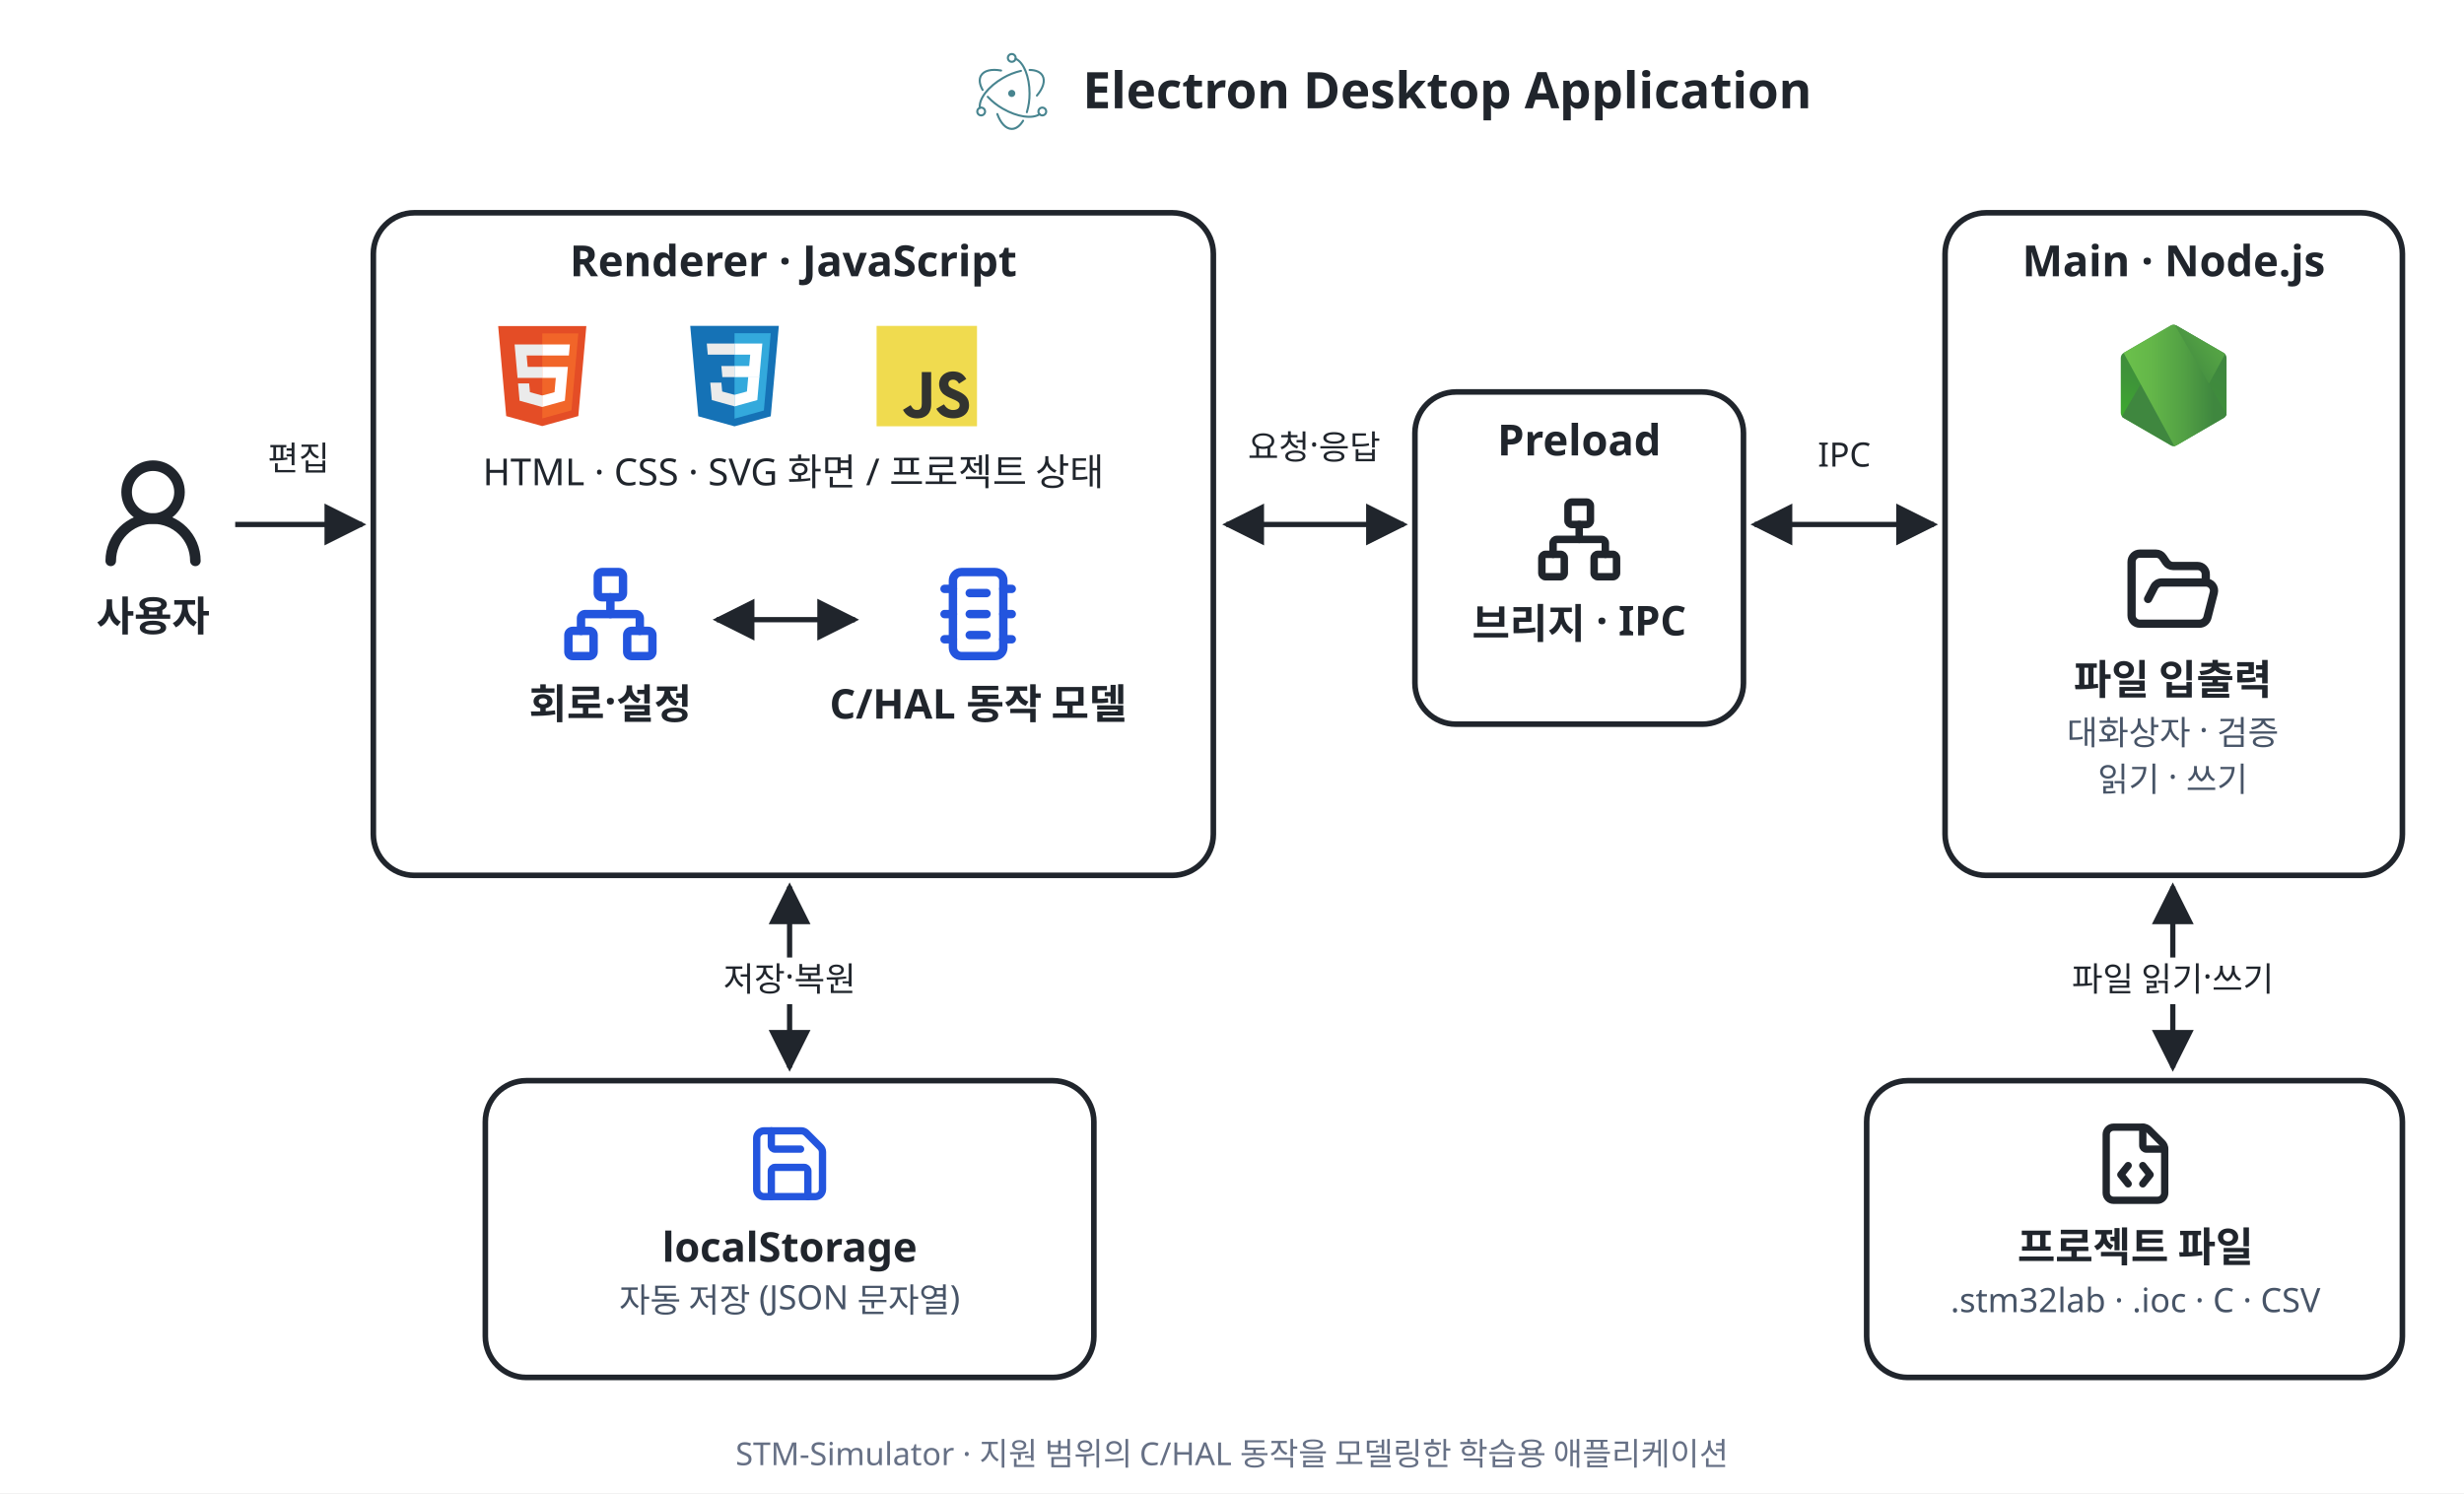
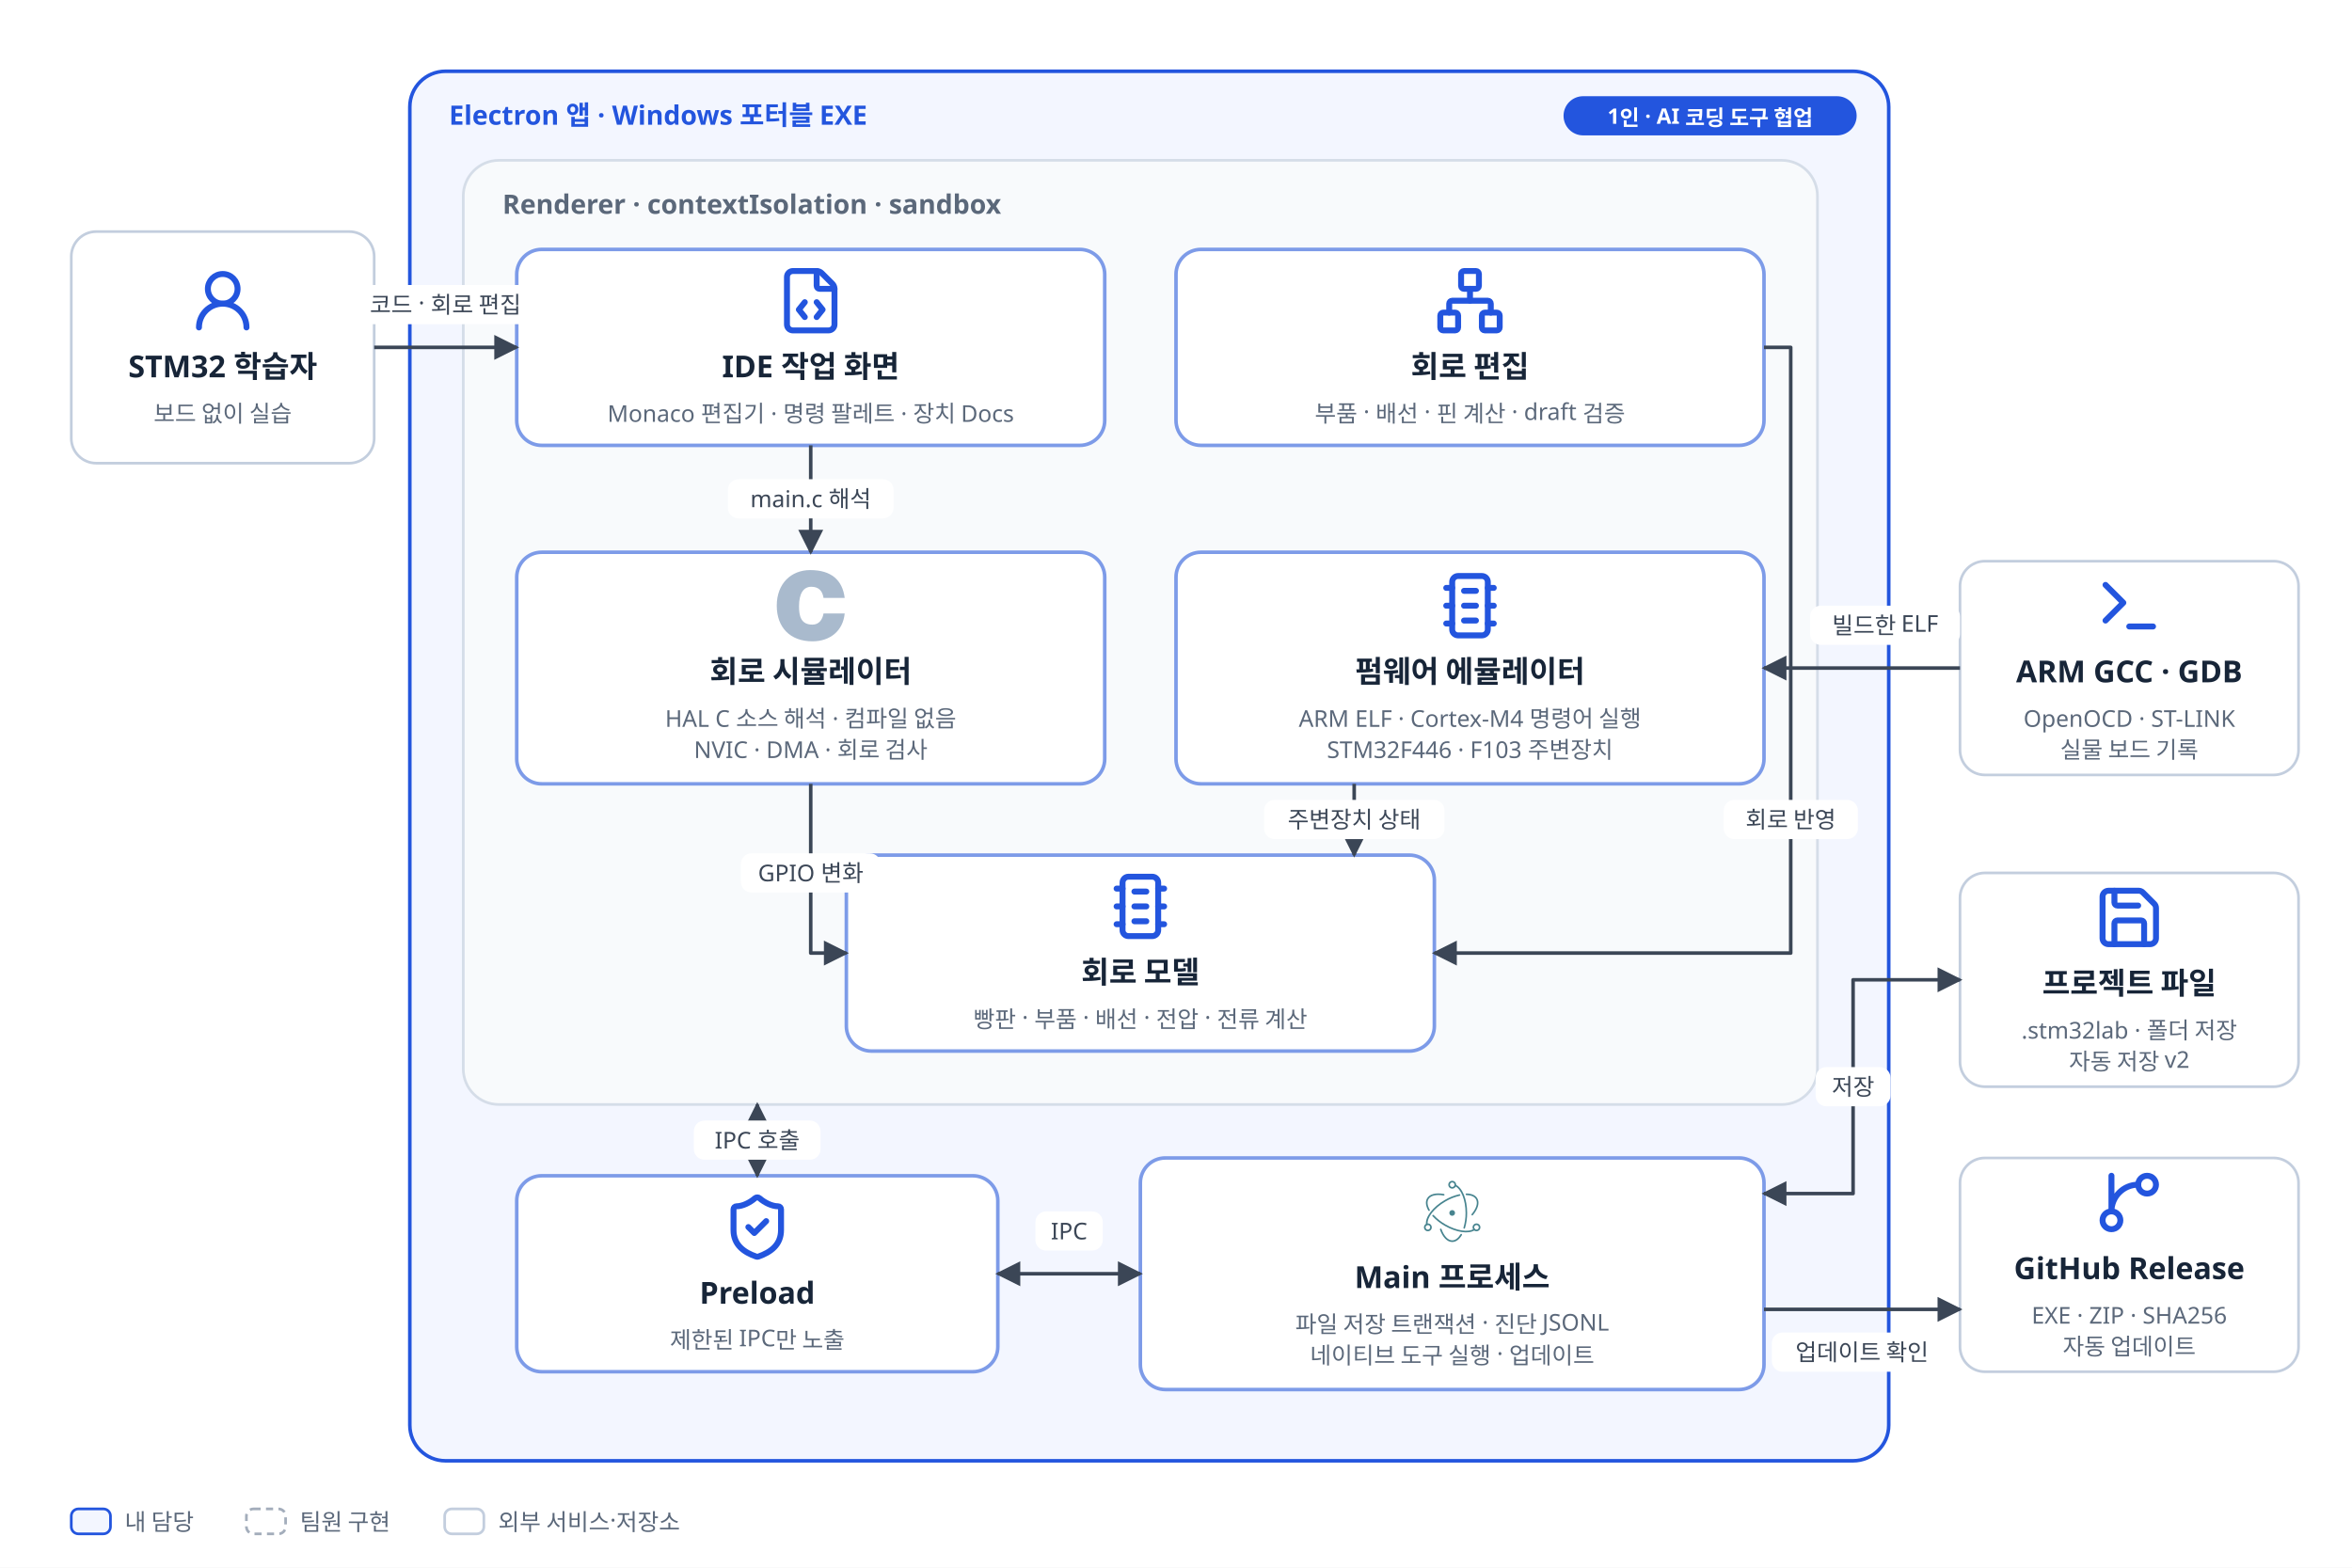
- <svg xmlns="http://www.w3.org/2000/svg" width="1320" height="800" viewBox="0 0 1320 800" role="img" aria-labelledby="title desc">
+ <svg xmlns="http://www.w3.org/2000/svg" width="1320" height="880" viewBox="0 0 1320 880" role="img" aria-labelledby="title desc" font-family="'Noto Sans KR','Malgun Gothic','Apple SD Gothic Neo',sans-serif">
  <defs>
-     <marker id="arrow" viewBox="0 0 10 10" refX="9" refY="5" markerWidth="8" markerHeight="8" orient="auto-start-reverse">
-       <path d="M 0 0 L 10 5 L 0 10 Z" fill="#20252c" />
+     <marker id="arrow" viewBox="0 0 10 10" refX="9" refY="5" markerWidth="7" markerHeight="7" orient="auto-start-reverse">
+       <path d="M0 0 L10 5 L0 10 Z" fill="#3b4656" />
    </marker>
-     <marker id="arrow-start" viewBox="0 0 10 10" refX="1" refY="5" markerWidth="8" markerHeight="8" orient="auto">
-       <path d="M 10 0 L 0 5 L 10 10 Z" fill="#20252c" />
+     <marker id="arrow-start" viewBox="0 0 10 10" refX="1" refY="5" markerWidth="7" markerHeight="7" orient="auto">
+       <path d="M10 0 L0 5 L10 10 Z" fill="#3b4656" />
    </marker>
-     <symbol id="icon-css3" viewBox="0 0 128 128">
-       <g>
-         <path fill="#1572B6" d="M18.814 114.123L8.76 1.352h110.48l-10.064 112.754-45.243 12.543-45.119-12.526z" />
-         <path fill="#33A9DC" d="M64.001 117.062l36.559-10.136 8.601-96.354h-45.16v106.49z" />
-         <path fill="#fff" d="M64.001 51.429h18.302l1.264-14.163H64.001V23.435h34.682l-.332 3.711-3.4 38.114h-30.95V51.429z" />
-         <path fill="#EBEBEB" d="M64.083 87.349l-.061.018-15.403-4.159-.985-11.031H33.752l1.937 21.717 28.331 7.863.063-.018v-14.39z" />
-         <path fill="#fff" d="M81.127 64.675l-1.666 18.522-15.426 4.164v14.39l28.354-7.858.208-2.337 2.406-26.881H81.127z" />
-         <path fill="#EBEBEB" d="M64.048 23.435v13.831H30.64l-.277-3.108-.63-7.012-.331-3.711h34.646zm-.047 27.996v13.831H48.792l-.277-3.108-.631-7.012-.33-3.711h16.447z" />
-       </g>
+     <marker id="arrow-key" viewBox="0 0 10 10" refX="9" refY="5" markerWidth="5" markerHeight="5" orient="auto-start-reverse">
+       <path d="M0 0 L10 5 L0 10 Z" fill="#2355de" />
+     </marker>
+     <marker id="arrow-key-start" viewBox="0 0 10 10" refX="1" refY="5" markerWidth="5" markerHeight="5" orient="auto">
+       <path d="M10 0 L0 5 L10 10 Z" fill="#2355de" />
+     </marker>
+     <symbol id="icon-c" viewBox="0 0 128 128">
+       <path fill="#a9bacd" d="M125 50c-4-32-24-50-62-50C29 0 3 24 3 64c0 39 24 64 64 64 32 0 55-19 58-50H87c-2 11-8 20-20 20-21 0-24-16-24-33 0-23 8-35 22-35 13 0 20 7 22 20z" />
    </symbol>
    <symbol id="icon-electron" viewBox="0 0 128 128">
-       <g>
-         <g fill="#47848f">
-           <path d="M49.07 32.66c-14.37-2.62-25.72.12-30.25 8-3.38 5.85-2.41 13.61 2.34 21.9a1.47 1.47 0 002.56-1.47c-4.28-7.47-5.12-14.17-2.35-19 3.76-6.51 13.89-9 27.17-6.54a1.47 1.47 0 10.53-2.9zM28.63 72.61a92.2 92.2 0 0022 17.34c20.84 12 43 15.25 54 7.79a1.47 1.47 0 00-1.66-2.43C93.11 102 72 98.92 52.07 87.39a89.27 89.27 0 01-21.26-16.77 1.47 1.47 0 00-2.18 2z" />
-           <path d="M101.06 70.81c9.41-11.11 12.69-22.29 8.17-30.11-3.32-5.76-10.35-8.8-19.69-8.92a1.47 1.47 0 000 2.95c8.4.11 14.45 2.73 17.18 7.45 3.75 6.5.82 16.47-7.87 26.74a1.47 1.47 0 102.25 1.9zM76.89 33.15a92 92 0 00-26.25 10.4C29.13 56 15.09 74.29 17 87.57a1.47 1.47 0 003-.43C18.23 75.35 31.53 58 52.11 46.11A89.07 89.07 0 0177.51 36a1.47 1.47 0 10-.62-2.88z" />
-           <path d="M42 96.78C47 110.51 55 119 64.05 119c6.6 0 12.7-4.5 17.46-12.42A1.47 1.47 0 1079 105c-4.28 7.12-9.53 11-14.94 11-7.52 0-14.69-7.54-19.24-20.24a1.47 1.47 0 00-2.77 1zm45-2.69a92.5 92.5 0 003.91-27.3c0-24.41-8.54-45.44-20.71-50.85a1.47 1.47 0 00-1.2 2.7c10.85 4.82 19 24.78 19 48.15a89.57 89.57 0 01-3.78 26.42 1.47 1.47 0 002.81.88zM114.71 92.65a7.05 7.05 0 10-7.05 7.05 7.05 7.05 0 007.05-7.05zm-2.95 0a4.1 4.1 0 11-4.1-4.1 4.1 4.1 0 014.1 4.1zM20.34 99.7a7.05 7.05 0 10-7.05-7.05 7.05 7.05 0 007.05 7.05zm0-2.95a4.1 4.1 0 114.1-4.1 4.1 4.1 0 01-4.1 4.1z" />
-           <path d="M64.05 23.13A7.05 7.05 0 1057 16.08a7.05 7.05 0 007.05 7.05zm0-2.95a4.1 4.1 0 114.1-4.1 4.1 4.1 0 01-4.1 4.1zM65.13 71.77A5.1 5.1 0 1169 65.71a5.1 5.1 0 01-3.87 6.06z" />
-         </g>
+       <g fill="#47848f">
+         <path d="M49.07 32.66c-14.37-2.62-25.72.12-30.25 8-3.38 5.85-2.41 13.61 2.34 21.9a1.47 1.47 0 002.56-1.47c-4.28-7.47-5.12-14.17-2.35-19 3.76-6.51 13.89-9 27.17-6.54a1.47 1.47 0 10.53-2.9zM28.63 72.61a92.2 92.2 0 0022 17.34c20.84 12 43 15.25 54 7.79a1.47 1.47 0 00-1.66-2.43C93.11 102 72 98.92 52.07 87.39a89.27 89.27 0 01-21.26-16.77 1.47 1.47 0 00-2.18 2z" />
+         <path d="M101.06 70.81c9.41-11.11 12.69-22.29 8.17-30.11-3.32-5.76-10.35-8.8-19.69-8.92a1.47 1.47 0 000 2.95c8.4.11 14.45 2.73 17.18 7.45 3.75 6.5.82 16.47-7.87 26.74a1.47 1.47 0 102.25 1.9zM76.89 33.15a92 92 0 00-26.25 10.4C29.13 56 15.09 74.29 17 87.57a1.47 1.47 0 003-.43C18.23 75.35 31.53 58 52.11 46.11A89.07 89.07 0 0177.51 36a1.47 1.47 0 10-.62-2.88z" />
+         <path d="M42 96.78C47 110.51 55 119 64.05 119c6.6 0 12.7-4.5 17.46-12.42A1.47 1.47 0 1079 105c-4.28 7.12-9.53 11-14.94 11-7.52 0-14.69-7.54-19.24-20.24a1.47 1.47 0 00-2.77 1zm45-2.69a92.5 92.5 0 003.91-27.3c0-24.41-8.54-45.44-20.71-50.85a1.47 1.47 0 00-1.2 2.7c10.85 4.82 19 24.78 19 48.15a89.57 89.57 0 01-3.78 26.42 1.47 1.47 0 002.81.88zM114.71 92.65a7.05 7.05 0 10-7.05 7.05 7.05 7.05 0 007.05-7.05zm-2.95 0a4.1 4.1 0 11-4.1-4.1 4.1 4.1 0 014.1 4.1zM20.34 99.7a7.05 7.05 0 10-7.05-7.05 7.05 7.05 0 007.05 7.05zm0-2.95a4.1 4.1 0 114.1-4.1 4.1 4.1 0 01-4.1 4.1z" />
+         <path d="M64.05 23.13A7.05 7.05 0 1057 16.08a7.05 7.05 0 007.05 7.05zm0-2.95a4.1 4.1 0 114.1-4.1 4.1 4.1 0 01-4.1 4.1zM65.13 71.77A5.1 5.1 0 1169 65.71a5.1 5.1 0 01-3.87 6.06z" />
      </g>
    </symbol>
    <symbol id="icon-file-code" viewBox="0 0 24 24">
-       <g fill="none" stroke="currentColor" stroke-width="2" stroke-linecap="round" stroke-linejoin="round">
+       <g fill="none" stroke="#2355de" stroke-width="2" stroke-linecap="round" stroke-linejoin="round">
        <path d="M6 22a2 2 0 0 1-2-2V4a2 2 0 0 1 2-2h8a2.4 2.4 0 0 1 1.704.706l3.588 3.588A2.4 2.4 0 0 1 20 8v12a2 2 0 0 1-2 2z" />
        <path d="M14 2v5a1 1 0 0 0 1 1h5" />
        <path d="M10 12.5 8 15l2 2.5" />
        <path d="m14 12.5 2 2.5-2 2.5" />
      </g>
    </symbol>
-     <symbol id="icon-folder-open" viewBox="0 0 24 24">
-       <g fill="none" stroke="currentColor" stroke-width="2" stroke-linecap="round" stroke-linejoin="round">
-         <path d="m6 14 1.5-2.9A2 2 0 0 1 9.24 10H20a2 2 0 0 1 1.94 2.5l-1.54 6a2 2 0 0 1-1.95 1.5H4a2 2 0 0 1-2-2V5a2 2 0 0 1 2-2h3.9a2 2 0 0 1 1.69.9l.81 1.2a2 2 0 0 0 1.67.9H18a2 2 0 0 1 2 2v2" />
-       </g>
-     </symbol>
-     <symbol id="icon-html5" viewBox="0 0 128 128">
-       <g>
-         <path fill="#E44D26" d="M19.037 113.876L9.032 1.661h109.936l-10.016 112.198-45.019 12.48z" />
-         <path fill="#F16529" d="M64 116.8l36.378-10.086 8.559-95.878H64z" />
-         <path fill="#EBEBEB" d="M64 52.455H45.788L44.53 38.361H64V24.599H29.489l.33 3.692 3.382 37.927H64zm0 35.743l-.061.017-15.327-4.14-.979-10.975H33.816l1.928 21.609 28.193 7.826.063-.017z" />
-         <path fill="#fff" d="M63.952 52.455v13.763h16.947l-1.597 17.849-15.35 4.143v14.319l28.215-7.82.207-2.325 3.234-36.233.335-3.696h-3.708zm0-27.856v13.762h33.244l.276-3.092.628-6.978.329-3.692z" />
-       </g>
-     </symbol>
-     <symbol id="icon-javascript" viewBox="0 0 128 128">
-       <g>
-         <path fill="#F0DB4F" d="M1.408 1.408h125.184v125.185H1.408z" />
-         <path fill="#323330" d="M116.347 96.736c-.917-5.711-4.641-10.508-15.672-14.981-3.832-1.761-8.104-3.022-9.377-5.926-.452-1.69-.512-2.642-.226-3.665.821-3.32 4.784-4.355 7.925-3.403 2.023.678 3.938 2.237 5.093 4.724 5.402-3.498 5.391-3.475 9.163-5.879-1.381-2.141-2.118-3.129-3.022-4.045-3.249-3.629-7.676-5.498-14.756-5.355l-3.688.477c-3.534.893-6.902 2.748-8.877 5.235-5.926 6.724-4.236 18.492 2.975 23.335 7.104 5.332 17.54 6.545 18.873 11.531 1.297 6.104-4.486 8.08-10.234 7.378-4.236-.881-6.592-3.034-9.139-6.949-4.688 2.713-4.688 2.713-9.508 5.485 1.143 2.499 2.344 3.63 4.26 5.795 9.068 9.198 31.76 8.746 35.83-5.176.165-.478 1.261-3.666.38-8.581zM69.462 58.943H57.753l-.048 30.272c0 6.438.333 12.34-.714 14.149-1.713 3.558-6.152 3.117-8.175 2.427-2.059-1.012-3.106-2.451-4.319-4.485-.333-.584-.583-1.036-.667-1.071l-9.52 5.83c1.583 3.249 3.915 6.069 6.902 7.901 4.462 2.678 10.459 3.499 16.731 2.059 4.082-1.189 7.604-3.652 9.448-7.401 2.666-4.915 2.094-10.864 2.07-17.444.06-10.735.001-21.468.001-32.237z" />
+     <symbol id="icon-git-branch" viewBox="0 0 24 24">
+       <g fill="none" stroke="#2355de" stroke-width="2" stroke-linecap="round" stroke-linejoin="round">
+         <path d="M15 6a9 9 0 0 0-9 9V3" />
+         <circle cx="18" cy="6" r="3" />
+         <circle cx="6" cy="18" r="3" />
      </g>
    </symbol>
    <symbol id="icon-microchip" viewBox="0 0 24 24">
-       <g fill="none" stroke="currentColor" stroke-width="2" stroke-linecap="round" stroke-linejoin="round">
+       <g fill="none" stroke="#2355de" stroke-width="2" stroke-linecap="round" stroke-linejoin="round">
        <path d="M10 12h4" />
        <path d="M10 17h4" />
        <path d="M10 7h4" />
        <path d="M18 12h2" />
        <path d="M18 18h2" />
        <path d="M18 6h2" />
        <path d="M4 12h2" />
        <path d="M4 18h2" />
        <path d="M4 6h2" />
        <rect x="6" y="2" width="12" height="20" rx="2" />
      </g>
    </symbol>
    <symbol id="icon-network" viewBox="0 0 24 24">
-       <g fill="none" stroke="currentColor" stroke-width="2" stroke-linecap="round" stroke-linejoin="round">
+       <g fill="none" stroke="#2355de" stroke-width="2" stroke-linecap="round" stroke-linejoin="round">
        <rect x="16" y="16" width="6" height="6" rx="1" />
        <rect x="2" y="16" width="6" height="6" rx="1" />
        <rect x="9" y="2" width="6" height="6" rx="1" />
        <path d="M5 16v-3a1 1 0 0 1 1-1h12a1 1 0 0 1 1 1v3" />
        <path d="M12 12V8" />
      </g>
    </symbol>
-     <symbol id="icon-nodejs" viewBox="0 0 128 128">
-       <g>
-         <path fill="url(#nodejs-a)" d="M66.958.825a6.07 6.07 0 0 0-6.035 0L11.103 29.76c-1.895 1.072-2.96 3.095-2.96 5.24v57.988c0 2.143 1.183 4.167 2.958 5.24l49.82 28.934a6.07 6.07 0 0 0 6.036 0l49.82-28.935c1.894-1.072 2.958-3.096 2.958-5.24V35c0-2.144-1.183-4.167-2.958-5.24z" />
-         <path fill="url(#nodejs-b)" d="M116.897 29.76 66.841.825A8.161 8.161 0 0 0 65.302.23L9.21 96.798a6.251 6.251 0 0 0 1.657 1.43l50.057 28.934c1.42.833 3.076 1.072 4.615.595l52.66-96.925a3.702 3.702 0 0 0-1.302-1.072z" />
-         <path fill="url(#nodejs-c)" d="M116.898 98.225c1.42-.833 2.485-2.262 2.958-3.81L65.066.108c-1.42-.238-2.959-.119-4.26.715L11.104 29.639l53.606 98.355c.71-.12 1.54-.358 2.25-.715z" />
-         <defs>
-           <linearGradient id="nodejs-a" x1="34.513" x2="27.157" y1="15.535" y2="30.448" gradientTransform="translate(-129.242 -73.715) scale(6.18523)" gradientUnits="userSpaceOnUse">
-             <stop stop-color="#3F873F" />
-             <stop offset=".33" stop-color="#3F8B3D" />
-             <stop offset=".637" stop-color="#3E9638" />
-             <stop offset=".934" stop-color="#3DA92E" />
-             <stop offset="1" stop-color="#3DAE2B" />
-           </linearGradient>
-           <linearGradient id="nodejs-b" x1="30.009" x2="50.533" y1="23.359" y2="8.288" gradientTransform="translate(-129.242 -73.715) scale(6.18523)" gradientUnits="userSpaceOnUse">
-             <stop offset=".138" stop-color="#3F873F" />
-             <stop offset=".402" stop-color="#52A044" />
-             <stop offset=".713" stop-color="#64B749" />
-             <stop offset=".908" stop-color="#6ABF4B" />
-           </linearGradient>
-           <linearGradient id="nodejs-c" x1="21.917" x2="40.555" y1="22.261" y2="22.261" gradientTransform="translate(-129.242 -73.715) scale(6.18523)" gradientUnits="userSpaceOnUse">
-             <stop offset=".092" stop-color="#6ABF4B" />
-             <stop offset=".287" stop-color="#64B749" />
-             <stop offset=".598" stop-color="#52A044" />
-             <stop offset=".862" stop-color="#3F873F" />
-           </linearGradient>
-         </defs>
-       </g>
-     </symbol>
    <symbol id="icon-save" viewBox="0 0 24 24">
-       <g fill="none" stroke="currentColor" stroke-width="2" stroke-linecap="round" stroke-linejoin="round">
+       <g fill="none" stroke="#2355de" stroke-width="2" stroke-linecap="round" stroke-linejoin="round">
        <path d="M15.2 3a2 2 0 0 1 1.4.6l3.8 3.8a2 2 0 0 1 .6 1.4V19a2 2 0 0 1-2 2H5a2 2 0 0 1-2-2V5a2 2 0 0 1 2-2z" />
        <path d="M17 21v-7a1 1 0 0 0-1-1H8a1 1 0 0 0-1 1v7" />
        <path d="M7 3v4a1 1 0 0 0 1 1h7" />
      </g>
    </symbol>
+     <symbol id="icon-shield-check" viewBox="0 0 24 24">
+       <g fill="none" stroke="#2355de" stroke-width="2" stroke-linecap="round" stroke-linejoin="round">
+         <path d="M20 13c0 5-3.5 7.5-7.66 8.95a1 1 0 0 1-.67-.01C7.5 20.5 4 18 4 13V6a1 1 0 0 1 1-1c2 0 4.5-1.2 6.24-2.72a1.17 1.17 0 0 1 1.52 0C14.51 3.81 17 5 19 5a1 1 0 0 1 1 1z" />
+         <path d="m9 12 2 2 4-4" />
+       </g>
+     </symbol>
+     <symbol id="icon-terminal" viewBox="0 0 24 24">
+       <g fill="none" stroke="#2355de" stroke-width="2" stroke-linecap="round" stroke-linejoin="round">
+         <path d="M12 19h8" />
+         <path d="m4 17 6-6-6-6" />
+       </g>
+     </symbol>
    <symbol id="icon-user-round" viewBox="0 0 24 24">
-       <g fill="none" stroke="currentColor" stroke-width="2" stroke-linecap="round" stroke-linejoin="round">
+       <g fill="none" stroke="#2355de" stroke-width="2" stroke-linecap="round" stroke-linejoin="round">
        <circle cx="12" cy="8" r="5" />
        <path d="M20 21a8 8 0 0 0-16 0" />
      </g>
    </symbol>
  </defs>
-   <rect width="1320" height="800" fill="#fff" />
-   <g font-family="Segoe UI, Apple SD Gothic Neo, Malgun Gothic, sans-serif">
-     <use href="#icon-electron" x="518" y="25" width="48" height="48" color="#20252c" />
-     <text x="580" y="58" text-anchor="start" font-size="27" font-weight="700" fill="#20252c">Electron Desktop Application</text>
-     <use href="#icon-user-round" x="48.0" y="241" width="68" height="68" color="#20252c" />
-     <text x="82" y="338" text-anchor="middle" font-size="22" font-weight="700" fill="#20252c">사용자</text>
-     <rect x="200" y="114" width="450" height="355" rx="22" fill="#fff" stroke="#20252c" stroke-width="3" />
-     <text x="425.0" y="148" text-anchor="middle" font-size="23" font-weight="700" fill="#20252c">Renderer · JavaScript</text>
-     <use href="#icon-html5" x="263" y="174" width="55" height="55" color="#20252c" />
-     <use href="#icon-css3" x="366" y="174" width="55" height="55" color="#20252c" />
-     <use href="#icon-javascript" x="469" y="174" width="55" height="55" color="#20252c" />
-     <text x="425" y="260" text-anchor="middle" font-size="20" font-weight="400" fill="#20252c">HTML · CSS · SVG 화면 / 프로젝트 상태</text>
-     <use href="#icon-network" x="300.0" y="302" width="54" height="54" color="#2355de" />
-     <text x="327" y="385" text-anchor="middle" font-size="22" font-weight="700" fill="#20252c">회로·설정</text>
-     <use href="#icon-microchip" x="497.0" y="302" width="54" height="54" color="#2355de" />
-     <text x="524" y="385" text-anchor="middle" font-size="22" font-weight="700" fill="#20252c">C/HAL 동작 모델</text>
-     <path d="M 384 332 L 458 332" fill="none" stroke="#20252c" stroke-width="2.8" stroke-linejoin="round" marker-end="url(#arrow)" marker-start="url(#arrow-start)" />
-     <rect x="758" y="210" width="176" height="178" rx="22" fill="#fff" stroke="#20252c" stroke-width="3" />
-     <text x="846.0" y="244" text-anchor="middle" font-size="23" font-weight="700" fill="#20252c">Preload</text>
-     <use href="#icon-network" x="822.0" y="265" width="48" height="48" color="#20252c" />
-     <text x="846" y="342" text-anchor="middle" font-size="22" font-weight="700" fill="#20252c">브리지 · IPC</text>
-     <rect x="1042" y="114" width="245" height="355" rx="22" fill="#fff" stroke="#20252c" stroke-width="3" />
-     <text x="1164.5" y="148" text-anchor="middle" font-size="23" font-weight="700" fill="#20252c">Main · Node.js</text>
-     <use href="#icon-nodejs" x="1132" y="174" width="65" height="65" color="#20252c" />
-     <use href="#icon-folder-open" x="1137.5" y="290" width="53" height="53" color="#20252c" />
-     <text x="1164" y="372" text-anchor="middle" font-size="22" font-weight="700" fill="#20252c">파일 입출력</text>
-     <text x="1164" y="399" text-anchor="middle" font-size="18" font-weight="400" fill="#475467">대화상자 · 검증</text>
-     <text x="1164" y="424" text-anchor="middle" font-size="18" font-weight="400" fill="#475467">읽기 · 쓰기</text>
-     <path d="M 126 281 L 194 281" fill="none" stroke="#20252c" stroke-width="2.8" stroke-linejoin="round" marker-end="url(#arrow)" />
-     <rect x="135.0" y="234" width="50" height="25" rx="3" fill="#fff" />
-     <text x="160" y="252" text-anchor="middle" font-size="18" font-weight="400" fill="#20252c">편집</text>
-     <path d="M 657 281 L 752 281" fill="none" stroke="#20252c" stroke-width="2.8" stroke-linejoin="round" marker-end="url(#arrow)" marker-start="url(#arrow-start)" />
-     <rect x="653.5" y="228" width="101" height="25" rx="3" fill="#fff" />
-     <text x="704" y="246" text-anchor="middle" font-size="18" font-weight="400" fill="#20252c">요청·응답</text>
-     <path d="M 940 281 L 1036 281" fill="none" stroke="#20252c" stroke-width="2.8" stroke-linejoin="round" marker-end="url(#arrow)" marker-start="url(#arrow-start)" />
-     <rect x="965.0" y="232" width="46" height="25" rx="3" fill="#fff" />
-     <text x="988" y="250" text-anchor="middle" font-size="18" font-weight="400" fill="#20252c">IPC</text>
-     <rect x="260" y="579" width="326" height="159" rx="22" fill="#fff" stroke="#20252c" stroke-width="3" />
-     <use href="#icon-save" x="399.5" y="600" width="47" height="47" color="#2355de" />
-     <text x="423" y="676" text-anchor="middle" font-size="22" font-weight="700" fill="#20252c">localStorage</text>
-     <text x="423" y="703" text-anchor="middle" font-size="18" font-weight="400" fill="#475467">자동 저장 (JSON 문자열)</text>
-     <path d="M 423 475 L 423 572" fill="none" stroke="#20252c" stroke-width="2.8" stroke-linejoin="round" marker-end="url(#arrow)" marker-start="url(#arrow-start)" />
-     <rect x="372.5" y="513" width="101" height="25" rx="3" fill="#fff" />
-     <text x="423" y="531" text-anchor="middle" font-size="18" font-weight="400" fill="#20252c">저장·복원</text>
-     <rect x="1000" y="579" width="287" height="159" rx="22" fill="#fff" stroke="#20252c" stroke-width="3" />
-     <use href="#icon-file-code" x="1120.5" y="600" width="47" height="47" color="#20252c" />
-     <text x="1144" y="676" text-anchor="middle" font-size="22" font-weight="700" fill="#20252c">프로젝트 파일</text>
-     <text x="1144" y="703" text-anchor="middle" font-size="18" font-weight="400" fill="#475467">.stm32lab · .ioc · C · CSV</text>
-     <path d="M 1164 475 L 1164 572" fill="none" stroke="#20252c" stroke-width="2.8" stroke-linejoin="round" marker-end="url(#arrow)" marker-start="url(#arrow-start)" />
-     <rect x="1091.5" y="513" width="145" height="25" rx="3" fill="#fff" />
-     <text x="1164" y="531" text-anchor="middle" font-size="18" font-weight="400" fill="#20252c">파일 읽기·쓰기</text>
-     <text x="660" y="785" text-anchor="middle" font-size="17" font-weight="400" fill="#667085">STM-Simulator · 지원 범위의 C/HAL 동작을 모델링한 학습용 애플리케이션</text>
-   </g>
+   <rect width="1320" height="880" fill="#fff" />
+   <rect x="230" y="40" width="830" height="780" rx="20" fill="#f3f6ff" stroke="#2355de" stroke-width="2" />
+   <text x="252.0" y="70.0" font-size="15" font-weight="700" fill="#2355de" text-anchor="start">Electron 앱 · Windows 포터블 EXE</text>
+   <rect x="877.5" y="54" width="164.5" height="22" rx="11" fill="#2355de" />
+   <text x="959.8" y="69.5" font-size="12" font-weight="700" fill="#fff" text-anchor="middle">1인 · AI 코딩 도구 협업</text>
+   <rect x="260" y="90" width="760" height="530" rx="20" fill="#f8fafc" stroke="#d5dde8" stroke-width="1.5" />
+   <text x="282.0" y="120.0" font-size="15" font-weight="700" fill="#5b687a" text-anchor="start">Renderer · contextIsolation · sandbox</text>
+   <rect x="40" y="130" width="170" height="130" rx="14" fill="#fff" stroke="#c3cede" stroke-width="1.5" />
+   <use href="#icon-user-round" x="105.0" y="148.8" width="40" height="40" />
+   <text x="125.0" y="211.8" font-size="17" font-weight="700" fill="#172538" text-anchor="middle">STM32 학습자</text>
+   <text x="125.0" y="236.8" font-size="13" font-weight="400" fill="#5b687a" text-anchor="middle">보드 없이 실습</text>
+   <rect x="290" y="140" width="330" height="110" rx="14" fill="#fff" stroke="#7d9be8" stroke-width="2" />
+   <use href="#icon-file-code" x="435.0" y="148.8" width="40" height="40" />
+   <text x="455.0" y="211.8" font-size="17" font-weight="700" fill="#172538" text-anchor="middle">IDE 작업 화면</text>
+   <text x="455.0" y="236.8" font-size="13" font-weight="400" fill="#5b687a" text-anchor="middle">Monaco 편집기 · 명령 팔레트 · 장치 Docs</text>
+   <rect x="660" y="140" width="330" height="110" rx="14" fill="#fff" stroke="#7d9be8" stroke-width="2" />
+   <use href="#icon-network" x="805.0" y="148.8" width="40" height="40" />
+   <text x="825.0" y="211.8" font-size="17" font-weight="700" fill="#172538" text-anchor="middle">회로 편집</text>
+   <text x="825.0" y="236.8" font-size="13" font-weight="400" fill="#5b687a" text-anchor="middle">부품 · 배선 · 핀 계산 · draft 검증</text>
+   <rect x="290" y="310" width="330" height="130" rx="14" fill="#fff" stroke="#7d9be8" stroke-width="2" />
+   <use href="#icon-c" x="435.0" y="320.0" width="40" height="40" />
+   <text x="455.0" y="383.0" font-size="17" font-weight="700" fill="#172538" text-anchor="middle">회로 시뮬레이터</text>
+   <text x="455.0" y="408.0" font-size="13" font-weight="400" fill="#5b687a" text-anchor="middle">HAL C 소스 해석 · 컴파일 없음</text>
+   <text x="455.0" y="425.5" font-size="13" font-weight="400" fill="#5b687a" text-anchor="middle">NVIC · DMA · 회로 검사</text>
+   <rect x="660" y="310" width="330" height="130" rx="14" fill="#fff" stroke="#7d9be8" stroke-width="2" />
+   <use href="#icon-microchip" x="805.0" y="320.0" width="40" height="40" />
+   <text x="825.0" y="383.0" font-size="17" font-weight="700" fill="#172538" text-anchor="middle">펌웨어 에뮬레이터</text>
+   <text x="825.0" y="408.0" font-size="13" font-weight="400" fill="#5b687a" text-anchor="middle">ARM ELF · Cortex-M4 명령어 실행</text>
+   <text x="825.0" y="425.5" font-size="13" font-weight="400" fill="#5b687a" text-anchor="middle">STM32F446 · F103 주변장치</text>
+   <rect x="475" y="480" width="330" height="110" rx="14" fill="#fff" stroke="#7d9be8" stroke-width="2" />
+   <use href="#icon-microchip" x="620.0" y="488.8" width="40" height="40" />
+   <text x="640.0" y="551.8" font-size="17" font-weight="700" fill="#172538" text-anchor="middle">회로 모델</text>
+   <text x="640.0" y="576.8" font-size="13" font-weight="400" fill="#5b687a" text-anchor="middle">빵판 · 부품 · 배선 · 전압 · 전류 계산</text>
+   <rect x="290" y="660" width="270" height="110" rx="14" fill="#fff" stroke="#7d9be8" stroke-width="2" />
+   <use href="#icon-shield-check" x="405.0" y="668.8" width="40" height="40" />
+   <text x="425.0" y="731.8" font-size="17" font-weight="700" fill="#172538" text-anchor="middle">Preload</text>
+   <text x="425.0" y="756.8" font-size="13" font-weight="400" fill="#5b687a" text-anchor="middle">제한된 IPC만 노출</text>
+   <rect x="640" y="650" width="350" height="130" rx="14" fill="#fff" stroke="#7d9be8" stroke-width="2" />
+   <use href="#icon-electron" x="795.0" y="660.0" width="40" height="40" />
+   <text x="815.0" y="723.0" font-size="17" font-weight="700" fill="#172538" text-anchor="middle">Main 프로세스</text>
+   <text x="815.0" y="748.0" font-size="13" font-weight="400" fill="#5b687a" text-anchor="middle">파일 저장 트랜잭션 · 진단 JSONL</text>
+   <text x="815.0" y="765.5" font-size="13" font-weight="400" fill="#5b687a" text-anchor="middle">네이티브 도구 실행 · 업데이트</text>
+   <rect x="1100" y="315" width="190" height="120" rx="14" fill="#fff" stroke="#c3cede" stroke-width="1.5" />
+   <use href="#icon-terminal" x="1175.0" y="320.0" width="40" height="40" />
+   <text x="1195.0" y="383.0" font-size="17" font-weight="700" fill="#172538" text-anchor="middle">ARM GCC · GDB</text>
+   <text x="1195.0" y="408.0" font-size="13" font-weight="400" fill="#5b687a" text-anchor="middle">OpenOCD · ST-LINK</text>
+   <text x="1195.0" y="425.5" font-size="13" font-weight="400" fill="#5b687a" text-anchor="middle">실물 보드 기록</text>
+   <rect x="1100" y="490" width="190" height="120" rx="14" fill="#fff" stroke="#c3cede" stroke-width="1.5" />
+   <use href="#icon-save" x="1175.0" y="495.0" width="40" height="40" />
+   <text x="1195.0" y="558.0" font-size="17" font-weight="700" fill="#172538" text-anchor="middle">프로젝트 파일</text>
+   <text x="1195.0" y="583.0" font-size="13" font-weight="400" fill="#5b687a" text-anchor="middle">.stm32lab · 폴더 저장</text>
+   <text x="1195.0" y="600.5" font-size="13" font-weight="400" fill="#5b687a" text-anchor="middle">자동 저장 v2</text>
+   <rect x="1100" y="650" width="190" height="120" rx="14" fill="#fff" stroke="#c3cede" stroke-width="1.5" />
+   <use href="#icon-git-branch" x="1175.0" y="655.0" width="40" height="40" />
+   <text x="1195.0" y="718.0" font-size="17" font-weight="700" fill="#172538" text-anchor="middle">GitHub Release</text>
+   <text x="1195.0" y="743.0" font-size="13" font-weight="400" fill="#5b687a" text-anchor="middle">EXE · ZIP · SHA256</text>
+   <text x="1195.0" y="760.5" font-size="13" font-weight="400" fill="#5b687a" text-anchor="middle">자동 업데이트</text>
+   <path d="M 210 195 L 290 195" fill="none" stroke="#3b4656" stroke-width="2" stroke-linejoin="round" marker-end="url(#arrow)" />
+   <rect x="188.4" y="160.0" width="123.1" height="22" rx="6" fill="#fff" />
+   <text x="250.0" y="175.7" font-size="13" font-weight="500" fill="#3b4656" text-anchor="middle">코드 · 회로 편집</text>
+   <path d="M 455 250 L 455 310" fill="none" stroke="#3b4656" stroke-width="2" stroke-linejoin="round" marker-end="url(#arrow)" />
+   <rect x="408.5" y="269.0" width="93.0" height="22" rx="6" fill="#fff" />
+   <text x="455.0" y="284.7" font-size="13" font-weight="500" fill="#3b4656" text-anchor="middle">main.c 해석</text>
+   <path d="M 990 195 L 1005 195 L 1005 535 L 805 535" fill="none" stroke="#3b4656" stroke-width="2" stroke-linejoin="round" marker-end="url(#arrow)" />
+   <rect x="967.4" y="449.0" width="75.3" height="22" rx="6" fill="#fff" />
+   <text x="1005.0" y="464.7" font-size="13" font-weight="500" fill="#3b4656" text-anchor="middle">회로 반영</text>
+   <path d="M 455 440 L 455 535 L 475 535" fill="none" stroke="#3b4656" stroke-width="2" stroke-linejoin="round" marker-end="url(#arrow)" />
+   <rect x="415.8" y="479.0" width="78.4" height="22" rx="6" fill="#fff" />
+   <text x="455.0" y="494.7" font-size="13" font-weight="500" fill="#3b4656" text-anchor="middle">GPIO 변화</text>
+   <path d="M 760 440 L 760 480" fill="none" stroke="#3b4656" stroke-width="2" stroke-linejoin="round" marker-end="url(#arrow)" />
+   <rect x="709.4" y="449.0" width="101.3" height="22" rx="6" fill="#fff" />
+   <text x="760.0" y="464.7" font-size="13" font-weight="500" fill="#3b4656" text-anchor="middle">주변장치 상태</text>
+   <path d="M 1100 375 L 990 375" fill="none" stroke="#3b4656" stroke-width="2" stroke-linejoin="round" marker-end="url(#arrow)" />
+   <rect x="1015.9" y="340.0" width="84.1" height="22" rx="6" fill="#fff" />
+   <text x="1058.0" y="355.7" font-size="13" font-weight="500" fill="#3b4656" text-anchor="middle">빌드한 ELF</text>
+   <path d="M 425 620 L 425 660" fill="none" stroke="#3b4656" stroke-width="2" stroke-linejoin="round" marker-end="url(#arrow)" marker-start="url(#arrow-start)" />
+   <rect x="389.4" y="629.0" width="71.1" height="22" rx="6" fill="#fff" />
+   <text x="425.0" y="644.7" font-size="13" font-weight="500" fill="#3b4656" text-anchor="middle">IPC 호출</text>
+   <path d="M 560 715 L 640 715" fill="none" stroke="#3b4656" stroke-width="2" stroke-linejoin="round" marker-end="url(#arrow)" marker-start="url(#arrow-start)" />
+   <rect x="581.1" y="680.0" width="37.8" height="22" rx="6" fill="#fff" />
+   <text x="600.0" y="695.7" font-size="13" font-weight="500" fill="#3b4656" text-anchor="middle">IPC</text>
+   <path d="M 990 670 L 1040 670 L 1040 550 L 1100 550" fill="none" stroke="#3b4656" stroke-width="2" stroke-linejoin="round" marker-end="url(#arrow)" marker-start="url(#arrow-start)" />
+   <rect x="1019.0" y="599.0" width="42.0" height="22" rx="6" fill="#fff" />
+   <text x="1040.0" y="614.7" font-size="13" font-weight="500" fill="#3b4656" text-anchor="middle">저장</text>
+   <path d="M 990 735 L 1100 735" fill="none" stroke="#3b4656" stroke-width="2" stroke-linejoin="round" marker-end="url(#arrow)" />
+   <rect x="994.4" y="748.0" width="101.3" height="22" rx="6" fill="#fff" />
+   <text x="1045.0" y="763.7" font-size="13" font-weight="500" fill="#3b4656" text-anchor="middle">업데이트 확인</text>
+   <rect x="40" y="847" width="22" height="14" rx="4" fill="#f3f6ff" stroke="#2355de" stroke-width="1.5" />
+   <text x="70.0" y="859.0" font-size="13" font-weight="500" fill="#5b687a" text-anchor="start">내 담당</text>
+   <rect x="138.28" y="847" width="22" height="14" rx="4" fill="#fff" stroke="#a3adbb" stroke-width="1.5" stroke-dasharray="4 3" />
+   <text x="168.3" y="859.0" font-size="13" font-weight="500" fill="#5b687a" text-anchor="start">팀원 구현</text>
+   <rect x="249.56" y="847" width="22" height="14" rx="4" fill="#fff" stroke="#c3cede" stroke-width="1.5" />
+   <text x="279.6" y="859.0" font-size="13" font-weight="500" fill="#5b687a" text-anchor="start">외부 서비스·저장소</text>
</svg>
